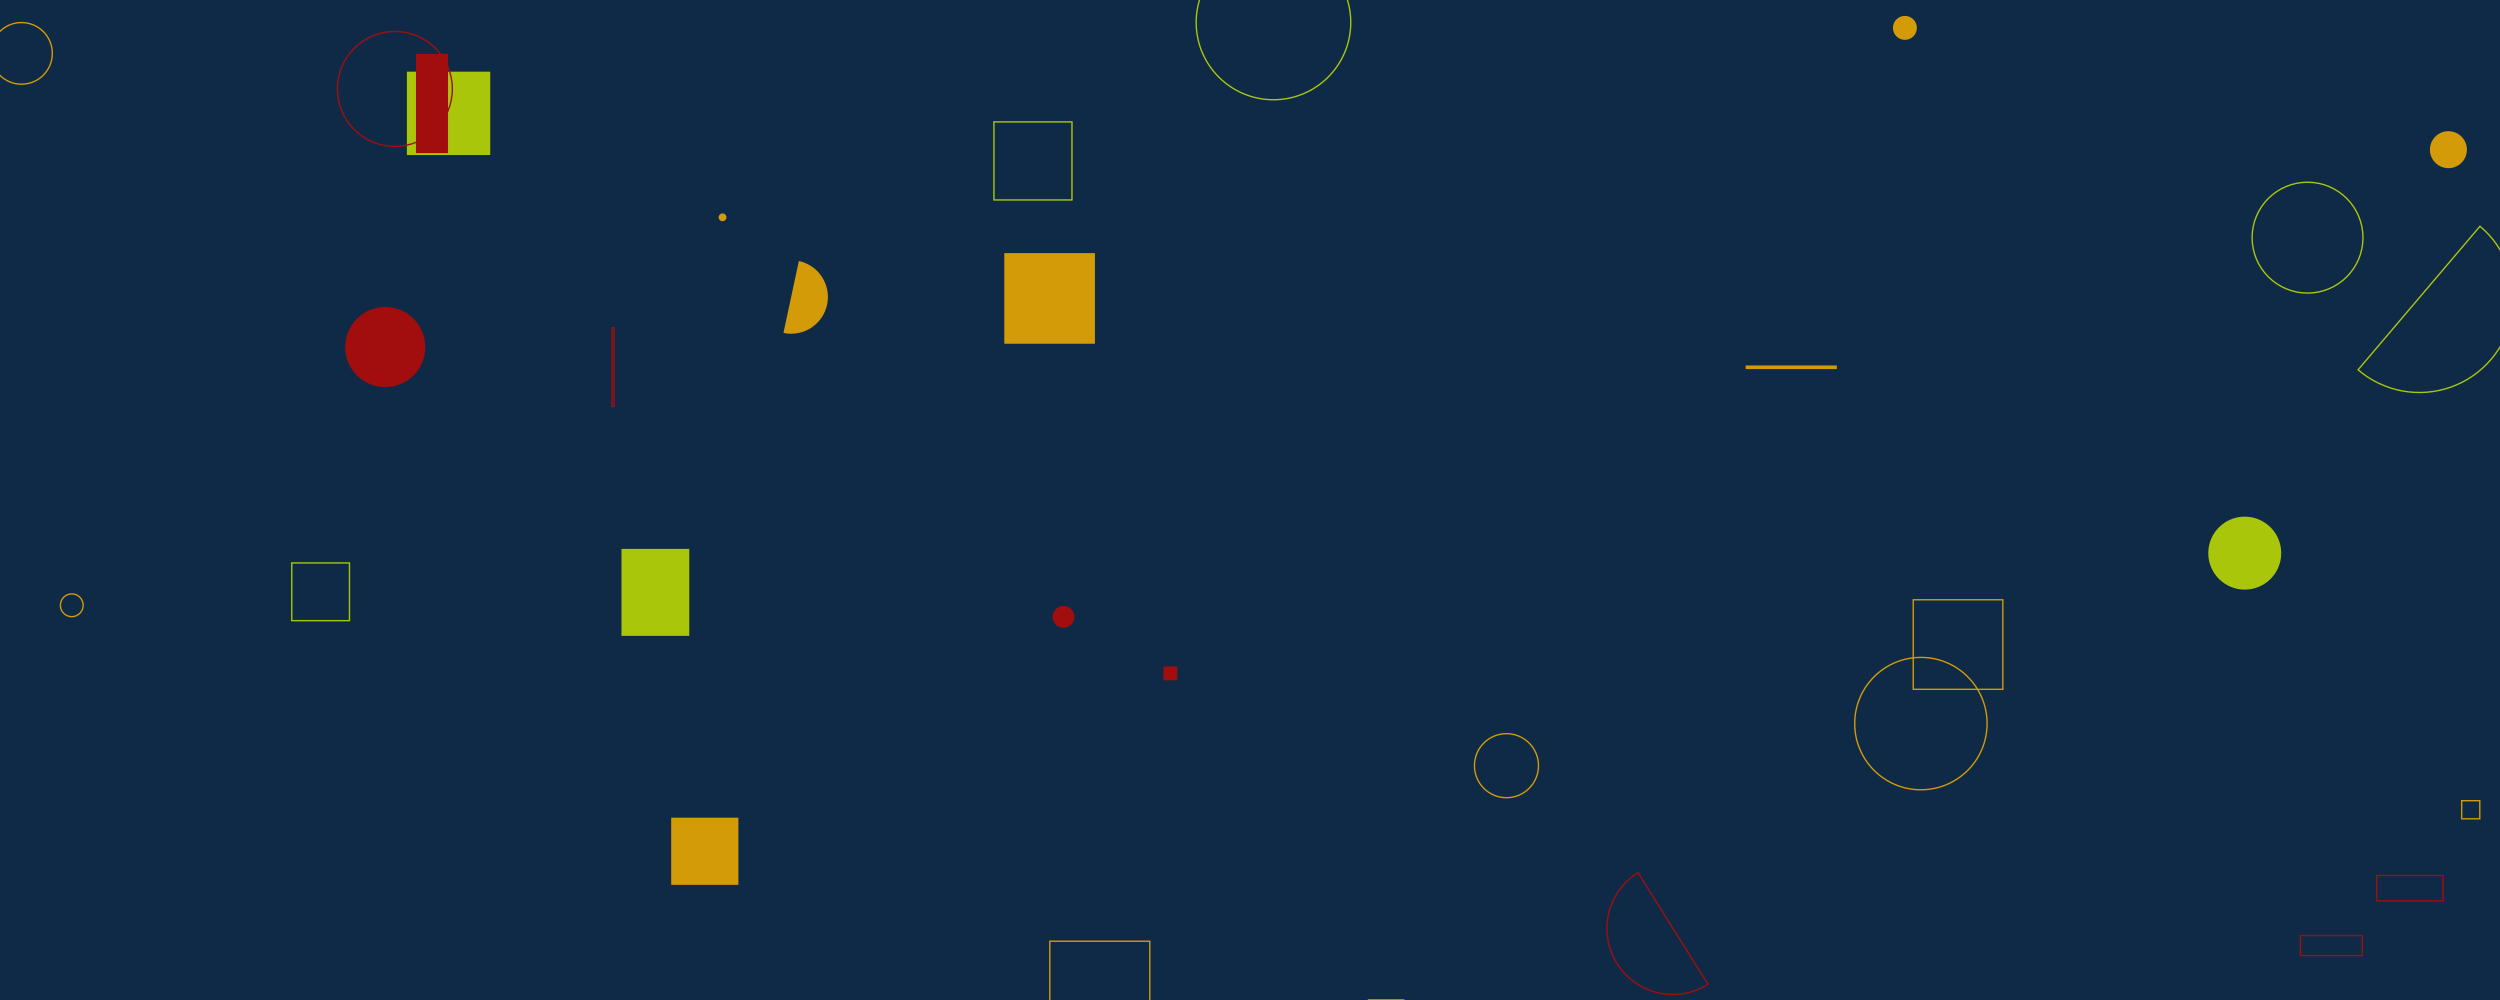
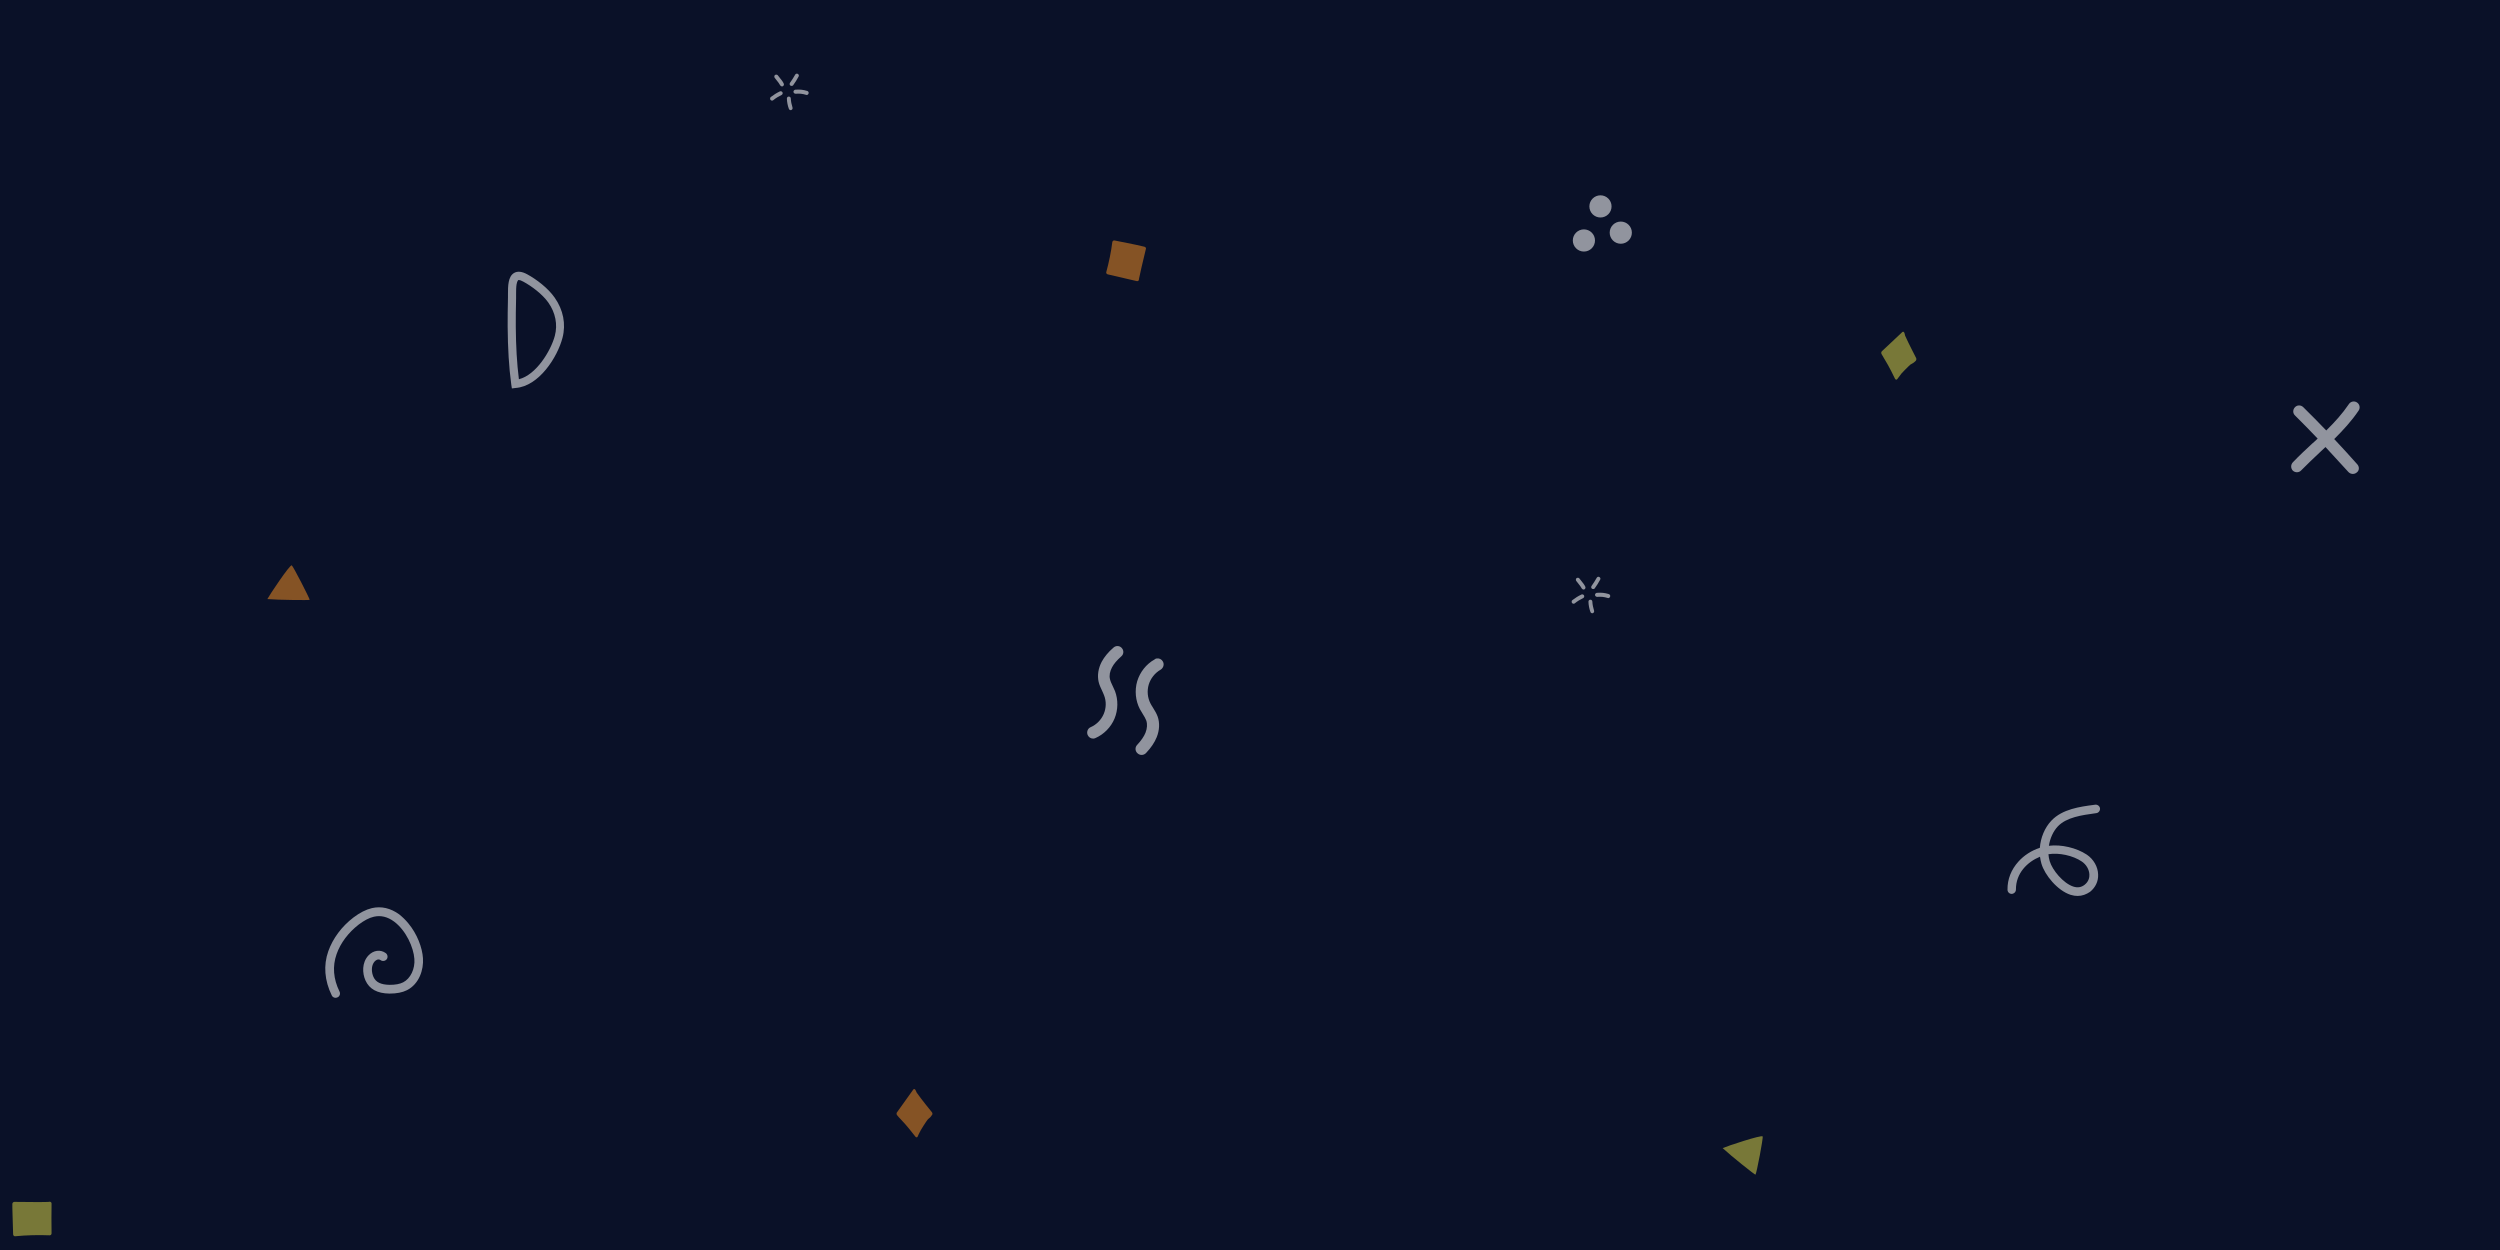
- <svg xmlns="http://www.w3.org/2000/svg" version="1.1" width="1800" height="720" preserveAspectRatio="none" viewBox="0 0 1800 720">
-   <g mask="url(&quot;#SvgjsMask1045&quot;)" fill="none">
-     <rect width="1800" height="720" x="0" y="0" fill="#0e2a47" />
-     <path d="M1621.52 171.11 a39.91 39.91 0 1 0 79.82 0 a39.91 39.91 0 1 0 -79.82 0z" stroke="rgba(170, 198, 11, 1)" />
-     <path d="M1772.41 576.5L1785.44 576.5L1785.44 589.53L1772.41 589.53z" stroke="rgba(210, 155, 7, 1)" />
-     <path d="M292.95 51.6L352.97 51.6L352.97 111.62L292.95 111.62z" fill="rgba(170, 198, 11, 1)" />
-     <path d="M1061.6 551.29 a23.06 23.06 0 1 0 46.12 0 a23.06 23.06 0 1 0 -46.12 0z" stroke="rgba(210, 155, 7, 1)" />
-     <path d="M242.93 64.02 a41.38 41.38 0 1 0 82.76 0 a41.38 41.38 0 1 0 -82.76 0z" stroke="rgba(162, 13, 13, 1)" />
-     <path d="M1711.2 630.37L1758.99 630.37L1758.99 648.64L1711.2 648.64z" stroke="rgba(162, 13, 13, 1)" />
-     <path d="M1335.39 520.98 a47.66 47.66 0 1 0 95.32 0 a47.66 47.66 0 1 0 -95.32 0z" stroke="rgba(210, 155, 7, 1)" />
-     <path d="M723.1 182.24L788.36 182.24L788.36 247.5L723.1 247.5z" fill="rgba(210, 155, 7, 1)" />
-     <path d="M-6.7 38.43 a22.19 22.19 0 1 0 44.38 0 a22.19 22.19 0 1 0 -44.38 0z" stroke="rgba(210, 155, 7, 1)" />
-     <path d="M1589.95 398.26 a26.27 26.27 0 1 0 52.54 0 a26.27 26.27 0 1 0 -52.54 0z" fill="rgba(170, 198, 11, 1)" />
-     <path d="M861.25 16.17 a55.65 55.65 0 1 0 111.3 0 a55.65 55.65 0 1 0 -111.3 0z" stroke="rgba(170, 198, 11, 1)" />
-     <path d="M1179.36 628.28a47.45 47.45 0 1 0 50.4 80.41z" stroke="rgba(162, 13, 13, 1)" />
-     <path d="M1377.55 431.83L1442.03 431.83L1442.03 496.31L1377.55 496.31z" stroke="rgba(210, 155, 7, 1)" />
-     <path d="M1656.29 673.59L1700.83 673.59L1700.83 687.98L1656.29 687.98z" stroke="rgba(162, 13, 13, 1)" />
-     <path d="M755.86 677.68L827.86 677.68L827.86 749.68L755.86 749.68z" stroke="rgba(210, 155, 7, 1)" />
-     <path d="M564.08 239.7a26.47 26.47 0 1 0 11.1-51.77z" fill="rgba(210, 155, 7, 1)" />
-     <path d="M757.84 444.13 a7.88 7.88 0 1 0 15.76 0 a7.88 7.88 0 1 0 -15.76 0z" fill="rgba(162, 13, 13, 1)" />
-     <path d="M1697.81 266.26a67.8 67.8 0 1 0 87.77-103.36z" stroke="rgba(170, 198, 11, 1)" />
-     <path d="M1749.54 107.77 a13.32 13.32 0 1 0 26.64 0 a13.32 13.32 0 1 0 -26.64 0z" fill="rgba(210, 155, 7, 1)" />
-     <path d="M1256.86 263.14L1322.52 263.14L1322.52 265.74L1256.86 265.74z" fill="rgba(210, 155, 7, 1)" />
-     <path d="M517.41 156.47 a2.82 2.82 0 1 0 5.64 0 a2.82 2.82 0 1 0 -5.64 0z" fill="rgba(210, 155, 7, 1)" />
-     <path d="M985.3 719.98L1010.71 719.98L1010.71 769.77L985.3 769.77z" stroke="rgba(170, 198, 11, 1)" />
-     <path d="M837.7 479.87L847.64 479.87L847.64 489.81L837.7 489.81z" fill="rgba(162, 13, 13, 1)" />
-     <path d="M210.07 405.32L251.62 405.32L251.62 446.87L210.07 446.87z" stroke="rgba(170, 198, 11, 1)" />
-     <path d="M440.7 235.96L442.14 235.96L442.14 292.61L440.7 292.61z" stroke="rgba(162, 13, 13, 1)" />
-     <path d="M248.5 249.89 a28.86 28.86 0 1 0 57.72 0 a28.86 28.86 0 1 0 -57.72 0z" fill="rgba(162, 13, 13, 1)" />
-     <path d="M483.26 588.73L531.64 588.73L531.64 637.11L483.26 637.11z" fill="rgba(210, 155, 7, 1)" />
-     <path d="M1362.9 20.07 a8.63 8.63 0 1 0 17.26 0 a8.63 8.63 0 1 0 -17.26 0z" fill="rgba(210, 155, 7, 1)" />
-     <path d="M43.47 435.8 a8.21 8.21 0 1 0 16.42 0 a8.21 8.21 0 1 0 -16.42 0z" stroke="rgba(210, 155, 7, 1)" />
-     <path d="M299.5 38.75L322.58 38.75L322.58 110.24L299.5 110.24z" fill="rgba(162, 13, 13, 1)" />
-     <path d="M447.47 395.19L496.27 395.19L496.27 457.83L447.47 457.83z" fill="rgba(170, 198, 11, 1)" />
-     <path d="M715.63 87.78L771.82 87.78L771.82 143.97L715.63 143.97z" stroke="rgba(170, 198, 11, 1)" />
+ <svg xmlns="http://www.w3.org/2000/svg" width="1439" height="719.5" viewBox="0 0 1600 800">
+   <rect fill="#0a1128" width="1600" height="800" />
+   <path fill="#787838" d="M1102.5 734.8c2.5-1.2 24.8-8.6 25.6-7.5.5.7-3.9 23.8-4.6 24.5C1123.3 752.1 1107.5 739.5 1102.5 734.8zM1226.3 229.1c0-.1-4.9-9.4-7-14.2-.1-.3-.3-1.1-.4-1.6-.1-.4-.3-.7-.6-.9-.3-.2-.6-.1-.8.1l-13.1 12.3c0 0 0 0 0 0-.2.2-.3.5-.4.8 0 .3 0 .7.2 1 .1.1 1.4 2.5 2.1 3.6 2.4 3.7 6.5 12.1 6.5 12.2.2.3.4.5.7.6.3 0 .5-.1.7-.3 0 0 1.8-2.5 2.7-3.6 1.5-1.6 3-3.2 4.6-4.7 1.2-1.2 1.6-1.4 2.1-1.6.5-.3 1.1-.5 2.5-1.9C1226.5 230.4 1226.6 229.6 1226.3 229.1zM33 770.3C33 770.3 33 770.3 33 770.3c0-.7-.5-1.2-1.2-1.2-.1 0-.3 0-.4.1-1.6.2-14.3.1-22.2 0-.3 0-.6.1-.9.4-.2.2-.4.5-.4.9 0 .2 0 4.9.1 5.9l.4 13.6c0 .3.2.6.4.9.2.2.5.3.8.3 0 0 .1 0 .1 0 7.3-.7 14.7-.9 22-.6.3 0 .7-.1.9-.3.2-.2.4-.6.4-.9C32.9 783.3 32.9 776.2 33 770.3z" />
+   <path fill="#855325" d="M171.1 383.4c1.3-2.5 14.3-22 15.6-21.6.8.3 11.5 21.2 11.5 22.1C198.1 384.2 177.9 384 171.1 383.4zM596.4 711.8c-.1-.1-6.7-8.2-9.7-12.5-.2-.3-.5-1-.7-1.5-.2-.4-.4-.7-.7-.8-.3-.1-.6 0-.8.3L574 712c0 0 0 0 0 0-.2.2-.2.5-.2.9 0 .3.2.7.4.9.1.1 1.8 2.2 2.8 3.1 3.1 3.1 8.8 10.5 8.9 10.6.2.3.5.4.8.4.3 0 .5-.2.6-.5 0 0 1.2-2.8 2-4.1 1.1-1.9 2.3-3.7 3.5-5.5.9-1.4 1.3-1.7 1.7-2 .5-.4 1-.7 2.1-2.4C596.9 713.1 596.8 712.3 596.4 711.8zM727.5 179.9C727.5 179.9 727.5 179.9 727.5 179.9c.6.2 1.3-.2 1.4-.8 0-.1 0-.2 0-.4.2-1.4 2.8-12.6 4.5-19.5.1-.3 0-.6-.2-.8-.2-.3-.5-.4-.8-.5-.2 0-4.7-1.1-5.7-1.3l-13.4-2.7c-.3-.1-.7 0-.9.2-.2.2-.4.4-.5.6 0 0 0 .1 0 .1-.8 6.5-2.2 13.1-3.9 19.4-.1.3 0 .6.2.9.2.3.5.4.8.5C714.8 176.9 721.7 178.5 727.5 179.9zM728.5 178.1c-.1-.1-.2-.2-.4-.2C728.3 177.9 728.4 178 728.5 178.1z" />
+   <g fill-opacity="0.55" fill="#FFF">
+     <path d="M699.6 472.7c-1.5 0-2.8-.8-3.5-2.3-.8-1.9 0-4.2 1.9-5 3.7-1.6 6.8-4.7 8.4-8.5 1.6-3.8 1.7-8.1.2-11.9-.3-.9-.8-1.8-1.2-2.8-.8-1.7-1.8-3.7-2.3-5.9-.9-4.1-.2-8.6 2-12.8 1.7-3.1 4.1-6.1 7.6-9.1 1.6-1.4 4-1.2 5.3.4 1.4 1.6 1.2 4-.4 5.3-2.8 2.5-4.7 4.7-5.9 7-1.4 2.6-1.9 5.3-1.3 7.6.3 1.4 1 2.8 1.7 4.3.5 1.1 1 2.2 1.5 3.3 2.1 5.6 2 12-.3 17.6-2.3 5.5-6.8 10.1-12.3 12.5C700.6 472.6 700.1 472.7 699.6 472.7zM740.4 421.4c1.5-.2 3 .5 3.8 1.9 1.1 1.8.4 4.2-1.4 5.3-3.7 2.1-6.4 5.6-7.6 9.5-1.2 4-.8 8.4 1.1 12.1.4.9 1 1.7 1.6 2.7 1 1.7 2.2 3.5 3 5.7 1.4 4 1.2 8.7-.6 13.2-1.4 3.4-3.5 6.6-6.8 10.1-1.5 1.6-3.9 1.7-5.5.2-1.6-1.4-1.7-3.9-.2-5.4 2.6-2.8 4.3-5.3 5.3-7.7 1.1-2.8 1.3-5.6.5-7.9-.5-1.3-1.3-2.7-2.2-4.1-.6-1-1.3-2.1-1.9-3.2-2.8-5.4-3.4-11.9-1.7-17.8 1.8-5.9 5.8-11 11.2-14C739.4 421.6 739.9 421.4 740.4 421.4zM261.3 590.9c5.7 6.8 9 15.7 9.4 22.4.5 7.3-2.4 16.4-10.2 20.4-3 1.5-6.7 2.2-11.2 2.2-7.9-.1-12.9-2.9-15.4-8.4-2.1-4.7-2.3-11.4 1.8-15.9 3.2-3.5 7.8-4.1 11.2-1.6 1.2.9 1.5 2.7.6 3.9-.9 1.2-2.7 1.5-3.9.6-1.8-1.3-3.6.6-3.8.8-2.4 2.6-2.1 7-.8 9.9 1.5 3.4 4.7 5 10.4 5.1 3.6 0 6.4-.5 8.6-1.6 4.7-2.4 7.7-8.6 7.2-15-.5-7.3-5.3-18.2-13-23.9-4.2-3.1-8.5-4.1-12.9-3.1-3.1.7-6.2 2.4-9.7 5-6.6 5.1-11.7 11.8-14.2 19-2.7 7.7-2.1 15.8 1.9 23.9.7 1.4.1 3.1-1.3 3.7-1.4.7-3.1.1-3.7-1.3-4.6-9.4-5.4-19.2-2.2-28.2 2.9-8.2 8.6-15.9 16.1-21.6 4.1-3.1 8-5.1 11.8-6 6-1.4 12 0 17.5 4C257.6 586.9 259.6 588.8 261.3 590.9z" />
+     <circle cx="1013.7" cy="153.9" r="7.1" />
+     <circle cx="1024.3" cy="132.1" r="7.1" />
+     <circle cx="1037.3" cy="148.9" r="7.1" />
+     <path d="M1508.7 297.2c-4.8-5.4-9.7-10.8-14.8-16.2 5.6-5.6 11.1-11.5 15.6-18.2 1.2-1.7.7-4.1-1-5.2-1.7-1.2-4.1-.7-5.2 1-4.2 6.2-9.1 11.6-14.5 16.9-4.8-5-9.7-10-14.7-14.9-1.5-1.5-3.9-1.5-5.3 0-1.5 1.5-1.5 3.9 0 5.3 4.9 4.8 9.7 9.8 14.5 14.8-1.1 1.1-2.3 2.2-3.5 3.2-4.1 3.8-8.4 7.8-12.4 12-1.4 1.5-1.4 3.8 0 5.3 0 0 0 0 0 0 1.5 1.4 3.9 1.4 5.3-.1 3.9-4 8.1-7.9 12.1-11.7 1.2-1.1 2.3-2.2 3.5-3.3 4.9 5.3 9.8 10.6 14.6 15.9.1.1.1.1.2.2 1.4 1.4 3.7 1.5 5.2.2C1510 301.2 1510.1 298.8 1508.7 297.2zM327.6 248.6l-.4-2.6c-1.5-11.1-2.2-23.2-2.3-37 0-5.5 0-11.5.2-18.5 0-.7 0-1.5 0-2.3 0-5 0-11.2 3.9-13.5 2.2-1.3 5.1-1 8.5.9 5.7 3.1 13.2 8.7 17.5 14.9 5.5 7.8 7.3 16.9 5 25.7-3.2 12.3-15 31-30 32.1L327.6 248.6zM332.1 179.2c-.2 0-.3 0-.4.1-.1.1-.7.5-1.1 2.7-.3 1.9-.3 4.2-.3 6.3 0 .8 0 1.7 0 2.4-.2 6.9-.2 12.8-.2 18.3.1 12.5.7 23.5 2 33.7 11-2.7 20.4-18.1 23-27.8 1.9-7.2.4-14.8-4.2-21.3l0 0C347 188.1 340 183 335 180.3 333.6 179.5 332.6 179.2 332.1 179.2zM516.3 60.8c-.1 0-.2 0-.4-.1-2.4-.7-4-.9-6.7-.7-.7 0-1.3-.5-1.4-1.2 0-.7.5-1.3 1.2-1.4 3.1-.2 4.9 0 7.6.8.7.2 1.1.9.9 1.6C517.3 60.4 516.8 60.8 516.3 60.8zM506.1 70.5c-.5 0-1-.3-1.2-.8-.8-2.1-1.2-4.3-1.3-6.6 0-.7.5-1.3 1.2-1.3.7 0 1.3.5 1.3 1.2.1 2 .5 3.9 1.1 5.8.2.7-.1 1.4-.8 1.6C506.4 70.5 506.2 70.5 506.1 70.5zM494.1 64.4c-.4 0-.8-.2-1-.5-.4-.6-.3-1.4.2-1.8 1.8-1.4 3.7-2.6 5.8-3.6.6-.3 1.4 0 1.7.6.3.6 0 1.4-.6 1.7-1.9.9-3.7 2-5.3 3.3C494.7 64.3 494.4 64.4 494.1 64.4zM500.5 55.3c-.5 0-.9-.3-1.2-.7-.5-1-1.2-1.9-2.4-3.4-.3-.4-.7-.9-1.1-1.4-.4-.6-.3-1.4.2-1.8.6-.4 1.4-.3 1.8.2.4.5.8 1 1.1 1.4 1.3 1.6 2.1 2.6 2.7 3.9.3.6 0 1.4-.6 1.7C500.9 55.3 500.7 55.3 500.5 55.3zM506.7 55c-.3 0-.5-.1-.8-.2-.6-.4-.7-1.2-.3-1.8 1.2-1.7 2.3-3.4 3.3-5.2.3-.6 1.1-.9 1.7-.5.6.3.9 1.1.5 1.7-1 1.9-2.2 3.8-3.5 5.6C507.4 54.8 507.1 55 506.7 55zM1029.3 382.8c-.1 0-.2 0-.4-.1-2.4-.7-4-.9-6.7-.7-.7 0-1.3-.5-1.4-1.2 0-.7.5-1.3 1.2-1.4 3.1-.2 4.9 0 7.6.8.7.2 1.1.9.9 1.6C1030.3 382.4 1029.8 382.8 1029.3 382.8zM1019.1 392.5c-.5 0-1-.3-1.2-.8-.8-2.1-1.2-4.3-1.3-6.6 0-.7.5-1.3 1.2-1.3.7 0 1.3.5 1.3 1.2.1 2 .5 3.9 1.1 5.8.2.7-.1 1.4-.8 1.6C1019.4 392.5 1019.2 392.5 1019.1 392.5zM1007.1 386.4c-.4 0-.8-.2-1-.5-.4-.6-.3-1.4.2-1.8 1.8-1.4 3.7-2.6 5.8-3.6.6-.3 1.4 0 1.7.6.3.6 0 1.4-.6 1.7-1.9.9-3.7 2-5.3 3.3C1007.7 386.3 1007.4 386.4 1007.1 386.4zM1013.5 377.3c-.5 0-.9-.3-1.2-.7-.5-1-1.2-1.9-2.4-3.4-.3-.4-.7-.9-1.1-1.4-.4-.6-.3-1.4.2-1.8.6-.4 1.4-.3 1.8.2.4.5.8 1 1.1 1.4 1.3 1.6 2.1 2.6 2.7 3.9.3.6 0 1.4-.6 1.7C1013.9 377.3 1013.7 377.3 1013.5 377.3zM1019.7 377c-.3 0-.5-.1-.8-.2-.6-.4-.7-1.2-.3-1.8 1.2-1.7 2.3-3.4 3.3-5.2.3-.6 1.1-.9 1.7-.5.6.3.9 1.1.5 1.7-1 1.9-2.2 3.8-3.5 5.6C1020.4 376.8 1020.1 377 1019.7 377zM1329.7 573.4c-1.4 0-2.9-.2-4.5-.7-8.4-2.7-16.6-12.7-18.7-20-.4-1.4-.7-2.9-.9-4.4-8.1 3.3-15.5 10.6-15.4 21 0 1.5-1.2 2.7-2.7 2.8 0 0 0 0 0 0-1.5 0-2.7-1.2-2.7-2.7-.1-6.7 2.4-12.9 7-18 3.6-4 8.4-7.1 13.7-8.8.5-6.5 3.1-12.9 7.4-17.4 7-7.4 18.2-8.9 27.3-10.1l.7-.1c1.5-.2 2.9.9 3.1 2.3.2 1.5-.9 2.9-2.3 3.1l-.7.1c-8.6 1.2-18.4 2.5-24 8.4-3 3.2-5 7.7-5.7 12.4 7.9-1 17.7 1.3 24.3 5.7 4.3 2.9 7.1 7.8 7.2 12.7.2 4.3-1.7 8.3-5.2 11.1C1335.2 572.4 1332.6 573.4 1329.7 573.4zM1311 546.7c.1 1.5.4 3 .8 4.4 1.7 5.8 8.7 14.2 15.1 16.3 2.8.9 5.1.5 7.2-1.1 2.7-2.1 3.2-4.8 3.1-6.6-.1-3.2-2-6.4-4.8-8.3C1326.7 547.5 1317.7 545.6 1311 546.7z" />
  </g>
-   <defs>
-     <mask id="SvgjsMask1045">
-       <rect width="1800" height="720" fill="#ffffff" />
-     </mask>
-   </defs>
</svg>
